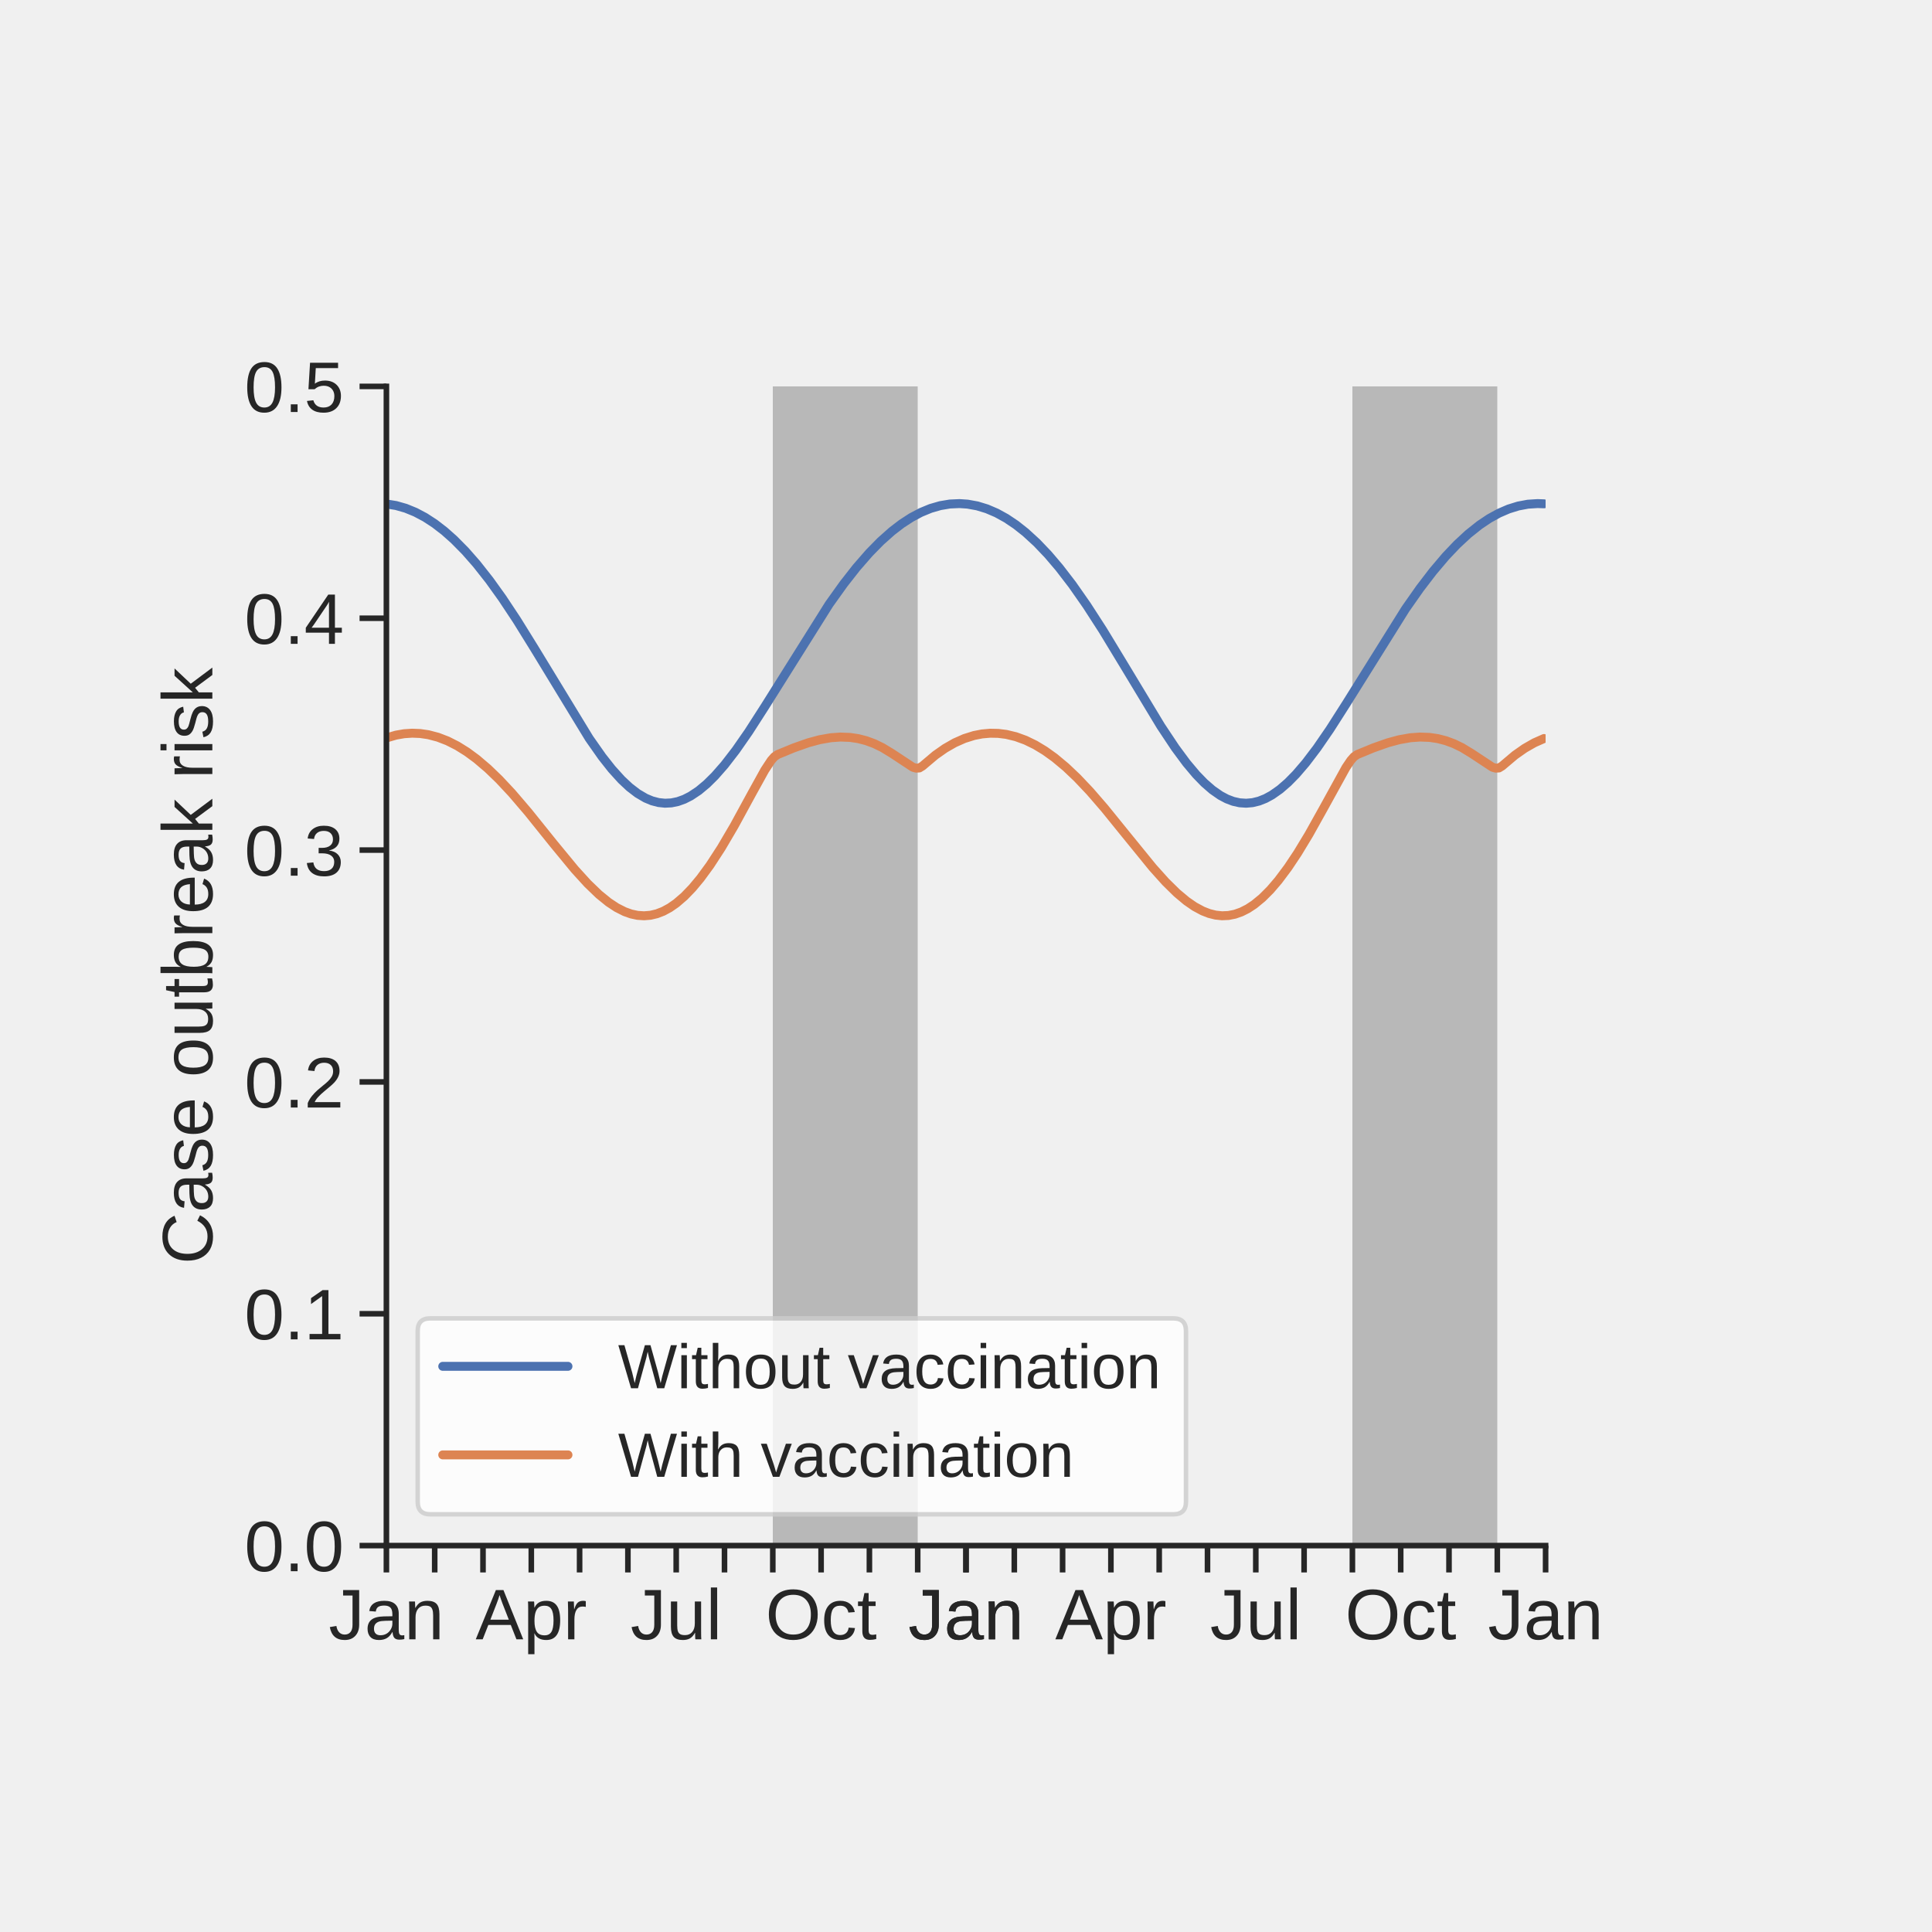
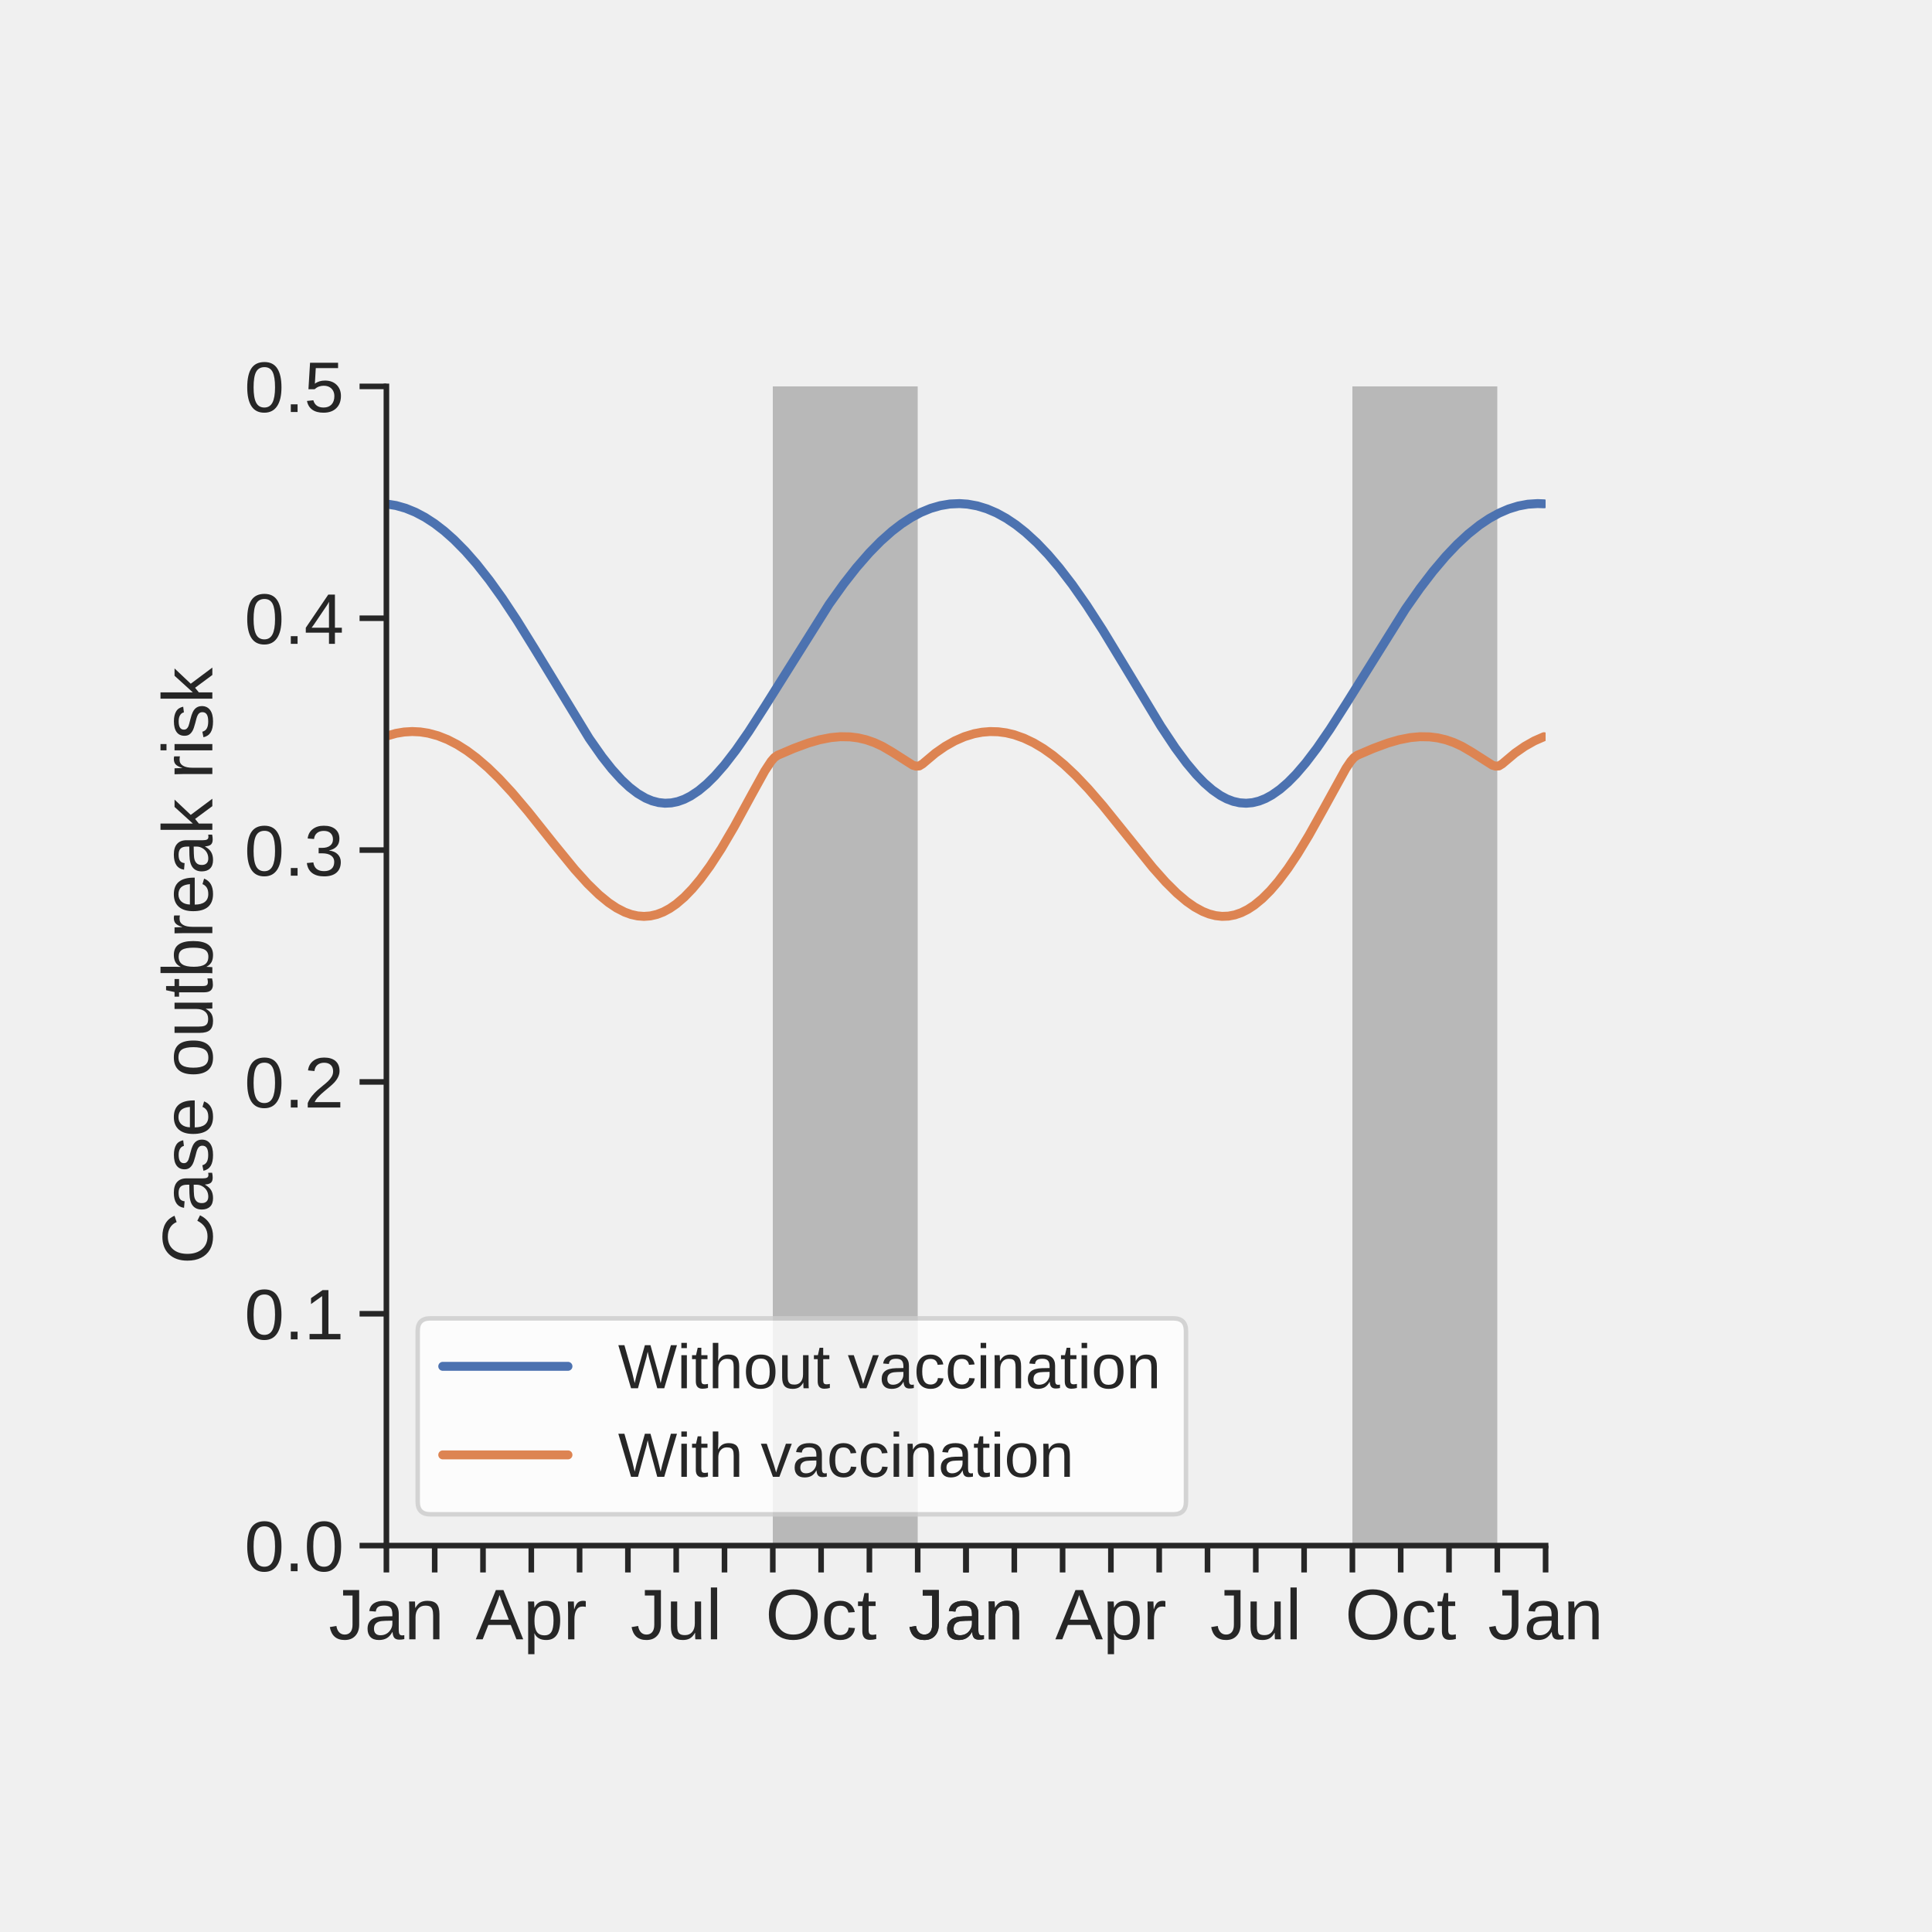
<svg xmlns="http://www.w3.org/2000/svg" xmlns:xlink="http://www.w3.org/1999/xlink" width="432pt" height="432pt" viewBox="0 0 432 432" version="1.1">
  <defs>
    <style type="text/css">*{stroke-linejoin: round; stroke-linecap: butt}</style>
  </defs>
  <g id="figure_1">
    <g id="patch_1">
      <path d="M 0 432  L 432 432  L 432 0  L 0 0  L 0 432  z " style="fill: none" />
    </g>
    <g id="axes_1">
      <g id="patch_2">
        <path d="M 86.4 345.6  L 345.6 345.6  L 345.6 86.4  L 86.4 86.4  L 86.4 345.6  z " style="fill: none" />
      </g>
      <g id="matplotlib.axis_1">
        <g id="xtick_1">
          <g id="line2d_1">
            <defs>
-               <path id="m62bae10546" d="M 0 0  L 0 6  " style="stroke: #262626; stroke-width: 1.25" />
+               <path id="m9ab59acb07" d="M 0 0  L 0 6  " style="stroke: #262626; stroke-width: 1.25" />
            </defs>
            <g>
-               <use xlink:href="#m62bae10546" x="86.4" y="345.6" style="fill: #262626; stroke: #262626; stroke-width: 1.25" />
+               <use xlink:href="#m9ab59acb07" x="86.4" y="345.6" style="fill: #262626; stroke: #262626; stroke-width: 1.25" />
            </g>
          </g>
          <g id="text_1">
            <text style="fill: #262626; font: 16px 'Arial', 'DejaVu Sans', 'Liberation Sans', 'Bitstream Vera Sans', sans-serif; text-anchor: middle" x="86.4" y="366.553" transform="rotate(-0 86.4 366.5525)">Jan</text>
          </g>
        </g>
        <g id="xtick_2">
          <g id="line2d_2">
            <g>
-               <use xlink:href="#m62bae10546" x="97.2" y="345.6" style="fill: #262626; stroke: #262626; stroke-width: 1.25" />
+               <use xlink:href="#m9ab59acb07" x="97.2" y="345.6" style="fill: #262626; stroke: #262626; stroke-width: 1.25" />
            </g>
          </g>
        </g>
        <g id="xtick_3">
          <g id="line2d_3">
            <g>
-               <use xlink:href="#m62bae10546" x="108" y="345.6" style="fill: #262626; stroke: #262626; stroke-width: 1.25" />
+               <use xlink:href="#m9ab59acb07" x="108" y="345.6" style="fill: #262626; stroke: #262626; stroke-width: 1.25" />
            </g>
          </g>
        </g>
        <g id="xtick_4">
          <g id="line2d_4">
            <g>
-               <use xlink:href="#m62bae10546" x="118.8" y="345.6" style="fill: #262626; stroke: #262626; stroke-width: 1.25" />
+               <use xlink:href="#m9ab59acb07" x="118.8" y="345.6" style="fill: #262626; stroke: #262626; stroke-width: 1.25" />
            </g>
          </g>
          <g id="text_2">
            <text style="fill: #262626; font: 16px 'Arial', 'DejaVu Sans', 'Liberation Sans', 'Bitstream Vera Sans', sans-serif; text-anchor: middle" x="118.8" y="366.553" transform="rotate(-0 118.8 366.5525)">Apr</text>
          </g>
        </g>
        <g id="xtick_5">
          <g id="line2d_5">
            <g>
-               <use xlink:href="#m62bae10546" x="129.6" y="345.6" style="fill: #262626; stroke: #262626; stroke-width: 1.25" />
+               <use xlink:href="#m9ab59acb07" x="129.6" y="345.6" style="fill: #262626; stroke: #262626; stroke-width: 1.25" />
            </g>
          </g>
        </g>
        <g id="xtick_6">
          <g id="line2d_6">
            <g>
-               <use xlink:href="#m62bae10546" x="140.4" y="345.6" style="fill: #262626; stroke: #262626; stroke-width: 1.25" />
+               <use xlink:href="#m9ab59acb07" x="140.4" y="345.6" style="fill: #262626; stroke: #262626; stroke-width: 1.25" />
            </g>
          </g>
        </g>
        <g id="xtick_7">
          <g id="line2d_7">
            <g>
-               <use xlink:href="#m62bae10546" x="151.2" y="345.6" style="fill: #262626; stroke: #262626; stroke-width: 1.25" />
+               <use xlink:href="#m9ab59acb07" x="151.2" y="345.6" style="fill: #262626; stroke: #262626; stroke-width: 1.25" />
            </g>
          </g>
          <g id="text_3">
            <text style="fill: #262626; font: 16px 'Arial', 'DejaVu Sans', 'Liberation Sans', 'Bitstream Vera Sans', sans-serif; text-anchor: middle" x="151.2" y="366.553" transform="rotate(-0 151.2 366.5525)">Jul</text>
          </g>
        </g>
        <g id="xtick_8">
          <g id="line2d_8">
            <g>
-               <use xlink:href="#m62bae10546" x="162" y="345.6" style="fill: #262626; stroke: #262626; stroke-width: 1.25" />
+               <use xlink:href="#m9ab59acb07" x="162" y="345.6" style="fill: #262626; stroke: #262626; stroke-width: 1.25" />
            </g>
          </g>
        </g>
        <g id="xtick_9">
          <g id="line2d_9">
            <g>
-               <use xlink:href="#m62bae10546" x="172.8" y="345.6" style="fill: #262626; stroke: #262626; stroke-width: 1.25" />
+               <use xlink:href="#m9ab59acb07" x="172.8" y="345.6" style="fill: #262626; stroke: #262626; stroke-width: 1.25" />
            </g>
          </g>
        </g>
        <g id="xtick_10">
          <g id="line2d_10">
            <g>
-               <use xlink:href="#m62bae10546" x="183.6" y="345.6" style="fill: #262626; stroke: #262626; stroke-width: 1.25" />
+               <use xlink:href="#m9ab59acb07" x="183.6" y="345.6" style="fill: #262626; stroke: #262626; stroke-width: 1.25" />
            </g>
          </g>
          <g id="text_4">
            <text style="fill: #262626; font: 16px 'Arial', 'DejaVu Sans', 'Liberation Sans', 'Bitstream Vera Sans', sans-serif; text-anchor: middle" x="183.6" y="366.553" transform="rotate(-0 183.6 366.5525)">Oct</text>
          </g>
        </g>
        <g id="xtick_11">
          <g id="line2d_11">
            <g>
-               <use xlink:href="#m62bae10546" x="194.4" y="345.6" style="fill: #262626; stroke: #262626; stroke-width: 1.25" />
+               <use xlink:href="#m9ab59acb07" x="194.4" y="345.6" style="fill: #262626; stroke: #262626; stroke-width: 1.25" />
            </g>
          </g>
        </g>
        <g id="xtick_12">
          <g id="line2d_12">
            <g>
-               <use xlink:href="#m62bae10546" x="205.2" y="345.6" style="fill: #262626; stroke: #262626; stroke-width: 1.25" />
+               <use xlink:href="#m9ab59acb07" x="205.2" y="345.6" style="fill: #262626; stroke: #262626; stroke-width: 1.25" />
            </g>
          </g>
        </g>
        <g id="xtick_13">
          <g id="line2d_13">
            <g>
-               <use xlink:href="#m62bae10546" x="216" y="345.6" style="fill: #262626; stroke: #262626; stroke-width: 1.25" />
+               <use xlink:href="#m9ab59acb07" x="216" y="345.6" style="fill: #262626; stroke: #262626; stroke-width: 1.25" />
            </g>
          </g>
          <g id="text_5">
            <text style="fill: #262626; font: 16px 'Arial', 'DejaVu Sans', 'Liberation Sans', 'Bitstream Vera Sans', sans-serif; text-anchor: middle" x="216" y="366.553" transform="rotate(-0 216 366.5525)">Jan</text>
          </g>
        </g>
        <g id="xtick_14">
          <g id="line2d_14">
            <g>
-               <use xlink:href="#m62bae10546" x="216" y="345.6" style="fill: #262626; stroke: #262626; stroke-width: 1.25" />
+               <use xlink:href="#m9ab59acb07" x="216" y="345.6" style="fill: #262626; stroke: #262626; stroke-width: 1.25" />
            </g>
          </g>
          <g id="text_6">
            <text style="fill: #262626; font: 16px 'Arial', 'DejaVu Sans', 'Liberation Sans', 'Bitstream Vera Sans', sans-serif; text-anchor: middle" x="216" y="366.553" transform="rotate(-0 216 366.5525)">Jan</text>
          </g>
        </g>
        <g id="xtick_15">
          <g id="line2d_15">
            <g>
-               <use xlink:href="#m62bae10546" x="226.8" y="345.6" style="fill: #262626; stroke: #262626; stroke-width: 1.25" />
+               <use xlink:href="#m9ab59acb07" x="226.8" y="345.6" style="fill: #262626; stroke: #262626; stroke-width: 1.25" />
            </g>
          </g>
        </g>
        <g id="xtick_16">
          <g id="line2d_16">
            <g>
-               <use xlink:href="#m62bae10546" x="237.6" y="345.6" style="fill: #262626; stroke: #262626; stroke-width: 1.25" />
+               <use xlink:href="#m9ab59acb07" x="237.6" y="345.6" style="fill: #262626; stroke: #262626; stroke-width: 1.25" />
            </g>
          </g>
        </g>
        <g id="xtick_17">
          <g id="line2d_17">
            <g>
-               <use xlink:href="#m62bae10546" x="248.4" y="345.6" style="fill: #262626; stroke: #262626; stroke-width: 1.25" />
+               <use xlink:href="#m9ab59acb07" x="248.4" y="345.6" style="fill: #262626; stroke: #262626; stroke-width: 1.25" />
            </g>
          </g>
          <g id="text_7">
            <text style="fill: #262626; font: 16px 'Arial', 'DejaVu Sans', 'Liberation Sans', 'Bitstream Vera Sans', sans-serif; text-anchor: middle" x="248.4" y="366.553" transform="rotate(-0 248.4 366.5525)">Apr</text>
          </g>
        </g>
        <g id="xtick_18">
          <g id="line2d_18">
            <g>
-               <use xlink:href="#m62bae10546" x="259.2" y="345.6" style="fill: #262626; stroke: #262626; stroke-width: 1.25" />
+               <use xlink:href="#m9ab59acb07" x="259.2" y="345.6" style="fill: #262626; stroke: #262626; stroke-width: 1.25" />
            </g>
          </g>
        </g>
        <g id="xtick_19">
          <g id="line2d_19">
            <g>
-               <use xlink:href="#m62bae10546" x="270" y="345.6" style="fill: #262626; stroke: #262626; stroke-width: 1.25" />
+               <use xlink:href="#m9ab59acb07" x="270" y="345.6" style="fill: #262626; stroke: #262626; stroke-width: 1.25" />
            </g>
          </g>
        </g>
        <g id="xtick_20">
          <g id="line2d_20">
            <g>
-               <use xlink:href="#m62bae10546" x="280.8" y="345.6" style="fill: #262626; stroke: #262626; stroke-width: 1.25" />
+               <use xlink:href="#m9ab59acb07" x="280.8" y="345.6" style="fill: #262626; stroke: #262626; stroke-width: 1.25" />
            </g>
          </g>
          <g id="text_8">
            <text style="fill: #262626; font: 16px 'Arial', 'DejaVu Sans', 'Liberation Sans', 'Bitstream Vera Sans', sans-serif; text-anchor: middle" x="280.8" y="366.553" transform="rotate(-0 280.8 366.5525)">Jul</text>
          </g>
        </g>
        <g id="xtick_21">
          <g id="line2d_21">
            <g>
-               <use xlink:href="#m62bae10546" x="291.6" y="345.6" style="fill: #262626; stroke: #262626; stroke-width: 1.25" />
+               <use xlink:href="#m9ab59acb07" x="291.6" y="345.6" style="fill: #262626; stroke: #262626; stroke-width: 1.25" />
            </g>
          </g>
        </g>
        <g id="xtick_22">
          <g id="line2d_22">
            <g>
-               <use xlink:href="#m62bae10546" x="302.4" y="345.6" style="fill: #262626; stroke: #262626; stroke-width: 1.25" />
+               <use xlink:href="#m9ab59acb07" x="302.4" y="345.6" style="fill: #262626; stroke: #262626; stroke-width: 1.25" />
            </g>
          </g>
        </g>
        <g id="xtick_23">
          <g id="line2d_23">
            <g>
-               <use xlink:href="#m62bae10546" x="313.2" y="345.6" style="fill: #262626; stroke: #262626; stroke-width: 1.25" />
+               <use xlink:href="#m9ab59acb07" x="313.2" y="345.6" style="fill: #262626; stroke: #262626; stroke-width: 1.25" />
            </g>
          </g>
          <g id="text_9">
            <text style="fill: #262626; font: 16px 'Arial', 'DejaVu Sans', 'Liberation Sans', 'Bitstream Vera Sans', sans-serif; text-anchor: middle" x="313.2" y="366.553" transform="rotate(-0 313.2 366.5525)">Oct</text>
          </g>
        </g>
        <g id="xtick_24">
          <g id="line2d_24">
            <g>
-               <use xlink:href="#m62bae10546" x="324" y="345.6" style="fill: #262626; stroke: #262626; stroke-width: 1.25" />
+               <use xlink:href="#m9ab59acb07" x="324" y="345.6" style="fill: #262626; stroke: #262626; stroke-width: 1.25" />
            </g>
          </g>
        </g>
        <g id="xtick_25">
          <g id="line2d_25">
            <g>
-               <use xlink:href="#m62bae10546" x="334.8" y="345.6" style="fill: #262626; stroke: #262626; stroke-width: 1.25" />
+               <use xlink:href="#m9ab59acb07" x="334.8" y="345.6" style="fill: #262626; stroke: #262626; stroke-width: 1.25" />
            </g>
          </g>
        </g>
        <g id="xtick_26">
          <g id="line2d_26">
            <g>
-               <use xlink:href="#m62bae10546" x="345.6" y="345.6" style="fill: #262626; stroke: #262626; stroke-width: 1.25" />
+               <use xlink:href="#m9ab59acb07" x="345.6" y="345.6" style="fill: #262626; stroke: #262626; stroke-width: 1.25" />
            </g>
          </g>
          <g id="text_10">
            <text style="fill: #262626; font: 16px 'Arial', 'DejaVu Sans', 'Liberation Sans', 'Bitstream Vera Sans', sans-serif; text-anchor: middle" x="345.6" y="366.553" transform="rotate(-0 345.6 366.5525)">Jan</text>
          </g>
        </g>
        <g id="text_11">
          <text style="fill: #262626; font: 16px 'Arial', 'DejaVu Sans', 'Liberation Sans', 'Bitstream Vera Sans', sans-serif; text-anchor: middle" x="216" y="385.185" transform="rotate(-0 216 385.185)"> </text>
        </g>
      </g>
      <g id="matplotlib.axis_2">
        <g id="ytick_1">
          <g id="line2d_27">
            <defs>
-               <path id="m441a04573f" d="M 0 0  L -6 0  " style="stroke: #262626; stroke-width: 1.25" />
+               <path id="m6a3a3af0d2" d="M 0 0  L -6 0  " style="stroke: #262626; stroke-width: 1.25" />
            </defs>
            <g>
-               <use xlink:href="#m441a04573f" x="86.4" y="345.6" style="fill: #262626; stroke: #262626; stroke-width: 1.25" />
+               <use xlink:href="#m6a3a3af0d2" x="86.4" y="345.6" style="fill: #262626; stroke: #262626; stroke-width: 1.25" />
            </g>
          </g>
          <g id="text_12">
            <text style="fill: #262626; font: 16px 'Arial', 'DejaVu Sans', 'Liberation Sans', 'Bitstream Vera Sans', sans-serif; text-anchor: end" x="76.9" y="351.326" transform="rotate(-0 76.9 351.3263)">0.0</text>
          </g>
        </g>
        <g id="ytick_2">
          <g id="line2d_28">
            <g>
-               <use xlink:href="#m441a04573f" x="86.4" y="293.76" style="fill: #262626; stroke: #262626; stroke-width: 1.25" />
+               <use xlink:href="#m6a3a3af0d2" x="86.4" y="293.76" style="fill: #262626; stroke: #262626; stroke-width: 1.25" />
            </g>
          </g>
          <g id="text_13">
            <text style="fill: #262626; font: 16px 'Arial', 'DejaVu Sans', 'Liberation Sans', 'Bitstream Vera Sans', sans-serif; text-anchor: end" x="76.9" y="299.486" transform="rotate(-0 76.9 299.4862)">0.1</text>
          </g>
        </g>
        <g id="ytick_3">
          <g id="line2d_29">
            <g>
-               <use xlink:href="#m441a04573f" x="86.4" y="241.92" style="fill: #262626; stroke: #262626; stroke-width: 1.25" />
+               <use xlink:href="#m6a3a3af0d2" x="86.4" y="241.92" style="fill: #262626; stroke: #262626; stroke-width: 1.25" />
            </g>
          </g>
          <g id="text_14">
            <text style="fill: #262626; font: 16px 'Arial', 'DejaVu Sans', 'Liberation Sans', 'Bitstream Vera Sans', sans-serif; text-anchor: end" x="76.9" y="247.646" transform="rotate(-0 76.9 247.6463)">0.2</text>
          </g>
        </g>
        <g id="ytick_4">
          <g id="line2d_30">
            <g>
-               <use xlink:href="#m441a04573f" x="86.4" y="190.08" style="fill: #262626; stroke: #262626; stroke-width: 1.25" />
+               <use xlink:href="#m6a3a3af0d2" x="86.4" y="190.08" style="fill: #262626; stroke: #262626; stroke-width: 1.25" />
            </g>
          </g>
          <g id="text_15">
            <text style="fill: #262626; font: 16px 'Arial', 'DejaVu Sans', 'Liberation Sans', 'Bitstream Vera Sans', sans-serif; text-anchor: end" x="76.9" y="195.806" transform="rotate(-0 76.9 195.8063)">0.3</text>
          </g>
        </g>
        <g id="ytick_5">
          <g id="line2d_31">
            <g>
-               <use xlink:href="#m441a04573f" x="86.4" y="138.24" style="fill: #262626; stroke: #262626; stroke-width: 1.25" />
+               <use xlink:href="#m6a3a3af0d2" x="86.4" y="138.24" style="fill: #262626; stroke: #262626; stroke-width: 1.25" />
            </g>
          </g>
          <g id="text_16">
            <text style="fill: #262626; font: 16px 'Arial', 'DejaVu Sans', 'Liberation Sans', 'Bitstream Vera Sans', sans-serif; text-anchor: end" x="76.9" y="143.966" transform="rotate(-0 76.9 143.9663)">0.4</text>
          </g>
        </g>
        <g id="ytick_6">
          <g id="line2d_32">
            <g>
-               <use xlink:href="#m441a04573f" x="86.4" y="86.4" style="fill: #262626; stroke: #262626; stroke-width: 1.25" />
+               <use xlink:href="#m6a3a3af0d2" x="86.4" y="86.4" style="fill: #262626; stroke: #262626; stroke-width: 1.25" />
            </g>
          </g>
          <g id="text_17">
            <text style="fill: #262626; font: 16px 'Arial', 'DejaVu Sans', 'Liberation Sans', 'Bitstream Vera Sans', sans-serif; text-anchor: end" x="76.9" y="92.126" transform="rotate(-0 76.9 92.12625)">0.5</text>
          </g>
        </g>
        <g id="text_18">
          <text style="fill: #262626; font: 16px 'Arial', 'DejaVu Sans', 'Liberation Sans', 'Bitstream Vera Sans', sans-serif; text-anchor: middle" x="47.48" y="216" transform="rotate(-90 47.48 216)">Case outbreak risk</text>
        </g>
      </g>
      <g id="PolyCollection_1">
        <defs>
-           <path id="m794952648c" d="M 205.2 -86.4  L 172.8 -86.4  L 172.8 -345.6  L 205.2 -345.6  L 205.2 -345.6  L 205.2 -86.4  z " />
+           <path id="ma3eba15ab6" d="M 205.2 -86.4  L 172.8 -86.4  L 172.8 -345.6  L 205.2 -345.6  L 205.2 -345.6  L 205.2 -86.4  z " />
        </defs>
-         <g clip-path="url(#p833a8a1f81)">
-           <use xlink:href="#m794952648c" x="0" y="432" style="fill: #808080; fill-opacity: 0.5" />
+         <g clip-path="url(#p07a10c3f4f)">
+           <use xlink:href="#ma3eba15ab6" x="0" y="432" style="fill: #808080; fill-opacity: 0.5" />
        </g>
      </g>
      <g id="PolyCollection_2">
        <defs>
-           <path id="m7e83b7862b" d="M 334.8 -86.4  L 302.4 -86.4  L 302.4 -345.6  L 334.8 -345.6  L 334.8 -345.6  L 334.8 -86.4  z " />
+           <path id="m160ce6a5ff" d="M 334.8 -86.4  L 302.4 -86.4  L 302.4 -345.6  L 334.8 -345.6  L 334.8 -345.6  L 334.8 -86.4  z " />
        </defs>
-         <g clip-path="url(#p833a8a1f81)">
-           <use xlink:href="#m7e83b7862b" x="0" y="432" style="fill: #808080; fill-opacity: 0.5" />
+         <g clip-path="url(#p07a10c3f4f)">
+           <use xlink:href="#m160ce6a5ff" x="0" y="432" style="fill: #808080; fill-opacity: 0.5" />
        </g>
      </g>
      <g id="line2d_33">
-         <path d="M 86.4 112.687  L 88.56 113.036  L 90.72 113.651  L 92.88 114.533  L 95.04 115.678  L 97.2 117.085  L 99.36 118.751  L 101.52 120.669  L 104.04 123.219  L 106.56 126.091  L 109.44 129.744  L 112.32 133.758  L 115.56 138.648  L 119.52 145.034  L 131.76 165.124  L 134.64 169.223  L 136.8 171.961  L 138.96 174.347  L 140.76 176.032  L 142.56 177.412  L 144.36 178.469  L 145.8 179.07  L 147.24 179.449  L 148.68 179.602  L 150.12 179.529  L 151.56 179.232  L 153 178.715  L 154.44 177.985  L 156.24 176.784  L 158.04 175.282  L 159.84 173.502  L 162 171.039  L 164.52 167.775  L 167.4 163.636  L 171 158.032  L 185.4 135.1  L 188.64 130.572  L 191.52 126.897  L 194.4 123.593  L 196.92 121.029  L 199.44 118.787  L 201.6 117.13  L 203.76 115.725  L 205.92 114.577  L 208.08 113.687  L 210.24 113.061  L 212.4 112.699  L 214.56 112.603  L 216.36 112.727  L 218.52 113.12  L 220.68 113.78  L 222.84 114.705  L 225 115.895  L 227.16 117.345  L 229.32 119.053  L 231.84 121.364  L 234.36 124.007  L 236.88 126.968  L 239.76 130.715  L 243 135.348  L 246.6 140.926  L 251.28 148.64  L 259.56 162.357  L 262.8 167.231  L 265.32 170.633  L 267.48 173.201  L 269.28 175.056  L 271.08 176.621  L 272.88 177.875  L 274.32 178.64  L 275.76 179.186  L 277.2 179.508  L 278.64 179.605  L 280.08 179.476  L 281.52 179.124  L 282.96 178.553  L 284.4 177.77  L 286.2 176.507  L 288 174.947  L 289.8 173.115  L 291.96 170.596  L 294.48 167.279  L 297.36 163.093  L 300.96 157.454  L 314.28 136.156  L 317.52 131.544  L 320.4 127.783  L 323.28 124.382  L 325.8 121.729  L 328.32 119.394  L 330.84 117.389  L 333 115.942  L 335.16 114.75  L 337.32 113.817  L 339.48 113.147  L 341.64 112.741  L 343.8 112.601  L 345.24 112.655  L 345.24 112.655  " clip-path="url(#p833a8a1f81)" style="fill: none; stroke: #4c72b0; stroke-width: 2; stroke-linecap: round" />
+         <path d="M 86.4 112.687  L 88.56 113.036  L 90.72 113.651  L 92.88 114.533  L 95.04 115.678  L 97.2 117.085  L 99.36 118.751  L 101.52 120.669  L 104.04 123.219  L 106.56 126.091  L 109.44 129.744  L 112.32 133.758  L 115.56 138.648  L 119.52 145.034  L 131.76 165.124  L 134.64 169.223  L 136.8 171.961  L 138.96 174.347  L 140.76 176.032  L 142.56 177.412  L 144.36 178.469  L 145.8 179.07  L 147.24 179.449  L 148.68 179.602  L 150.12 179.529  L 151.56 179.232  L 153 178.715  L 154.44 177.985  L 156.24 176.784  L 158.04 175.282  L 159.84 173.502  L 162 171.039  L 164.52 167.775  L 167.4 163.636  L 171 158.032  L 185.4 135.1  L 188.64 130.572  L 191.52 126.897  L 194.4 123.593  L 196.92 121.029  L 199.44 118.787  L 201.6 117.13  L 203.76 115.725  L 205.92 114.577  L 208.08 113.687  L 210.24 113.061  L 212.4 112.699  L 214.56 112.603  L 216.36 112.727  L 218.52 113.12  L 220.68 113.78  L 222.84 114.705  L 225 115.895  L 227.16 117.345  L 229.32 119.053  L 231.84 121.364  L 234.36 124.007  L 236.88 126.968  L 239.76 130.715  L 243 135.348  L 246.6 140.926  L 251.28 148.64  L 259.56 162.357  L 262.8 167.231  L 265.32 170.633  L 267.48 173.201  L 269.28 175.056  L 271.08 176.621  L 272.88 177.875  L 274.32 178.64  L 275.76 179.186  L 277.2 179.508  L 278.64 179.605  L 280.08 179.476  L 281.52 179.124  L 282.96 178.553  L 284.4 177.77  L 286.2 176.507  L 288 174.947  L 289.8 173.115  L 291.96 170.596  L 294.48 167.279  L 297.36 163.093  L 300.96 157.454  L 314.28 136.156  L 317.52 131.544  L 320.4 127.783  L 323.28 124.382  L 325.8 121.729  L 328.32 119.394  L 330.84 117.389  L 333 115.942  L 335.16 114.75  L 337.32 113.817  L 339.48 113.147  L 341.64 112.741  L 343.8 112.601  L 345.24 112.655  L 345.24 112.655  " clip-path="url(#p07a10c3f4f)" style="fill: none; stroke: #4c72b0; stroke-width: 2; stroke-linecap: round" />
      </g>
      <g id="line2d_34">
-         <path d="M 86.4 165.005  L 88.56 164.375  L 90.36 164.062  L 92.16 163.943  L 93.96 164.016  L 95.76 164.279  L 97.92 164.844  L 100.08 165.676  L 102.24 166.77  L 104.4 168.117  L 106.56 169.706  L 109.08 171.849  L 111.6 174.277  L 114.48 177.357  L 118.08 181.566  L 123.84 188.732  L 128.52 194.41  L 131.4 197.574  L 133.92 200.001  L 136.08 201.754  L 137.88 202.942  L 139.68 203.853  L 141.12 204.366  L 142.56 204.675  L 144 204.774  L 145.44 204.656  L 146.88 204.317  L 148.32 203.757  L 149.76 202.975  L 151.2 201.977  L 153 200.431  L 154.8 198.569  L 156.6 196.41  L 158.76 193.46  L 161.28 189.583  L 164.16 184.682  L 168.12 177.417  L 171 172.211  L 172.44 170.025  L 173.16 169.208  L 173.88 168.717  L 177.48 167.234  L 180.72 166.091  L 183.24 165.407  L 185.76 164.962  L 187.92 164.806  L 190.08 164.889  L 191.88 165.156  L 193.68 165.617  L 195.48 166.281  L 197.28 167.154  L 199.44 168.465  L 204.12 171.551  L 204.84 171.761  L 205.56 171.72  L 206.28 171.278  L 209.16 168.845  L 211.32 167.33  L 213.48 166.094  L 215.64 165.137  L 217.8 164.46  L 219.6 164.109  L 221.4 163.951  L 223.2 163.986  L 225 164.211  L 227.16 164.731  L 229.32 165.519  L 231.48 166.57  L 233.64 167.875  L 235.8 169.425  L 238.32 171.525  L 240.84 173.914  L 243.72 176.956  L 246.96 180.699  L 251.64 186.474  L 257.76 193.992  L 260.64 197.199  L 263.16 199.678  L 265.32 201.485  L 267.12 202.726  L 268.92 203.694  L 270.36 204.256  L 271.8 204.617  L 273.24 204.77  L 274.68 204.706  L 276.12 204.423  L 277.56 203.917  L 279 203.191  L 280.44 202.246  L 282.24 200.766  L 284.04 198.966  L 285.84 196.864  L 288 193.977  L 290.16 190.734  L 292.68 186.571  L 295.92 180.765  L 300.96 171.618  L 302.04 170.025  L 302.76 169.208  L 303.48 168.717  L 307.08 167.234  L 310.32 166.091  L 312.84 165.407  L 315.36 164.962  L 317.52 164.806  L 319.68 164.889  L 321.48 165.156  L 323.28 165.617  L 325.08 166.281  L 326.88 167.154  L 329.04 168.465  L 333.72 171.551  L 334.44 171.761  L 335.16 171.72  L 335.88 171.278  L 338.76 168.845  L 340.92 167.33  L 343.08 166.094  L 345.24 165.137  L 345.24 165.137  " clip-path="url(#p833a8a1f81)" style="fill: none; stroke: #dd8452; stroke-width: 2; stroke-linecap: round" />
+         <path d="M 86.4 164.596  L 88.56 163.979  L 90.36 163.68  L 92.16 163.574  L 93.96 163.661  L 95.76 163.939  L 97.92 164.523  L 100.08 165.375  L 102.24 166.489  L 104.4 167.857  L 106.56 169.469  L 109.08 171.638  L 111.6 174.093  L 114.48 177.204  L 118.08 181.453  L 123.84 188.682  L 128.52 194.41  L 131.4 197.604  L 133.92 200.055  L 136.08 201.827  L 137.88 203.031  L 139.68 203.956  L 141.12 204.48  L 142.56 204.8  L 144 204.908  L 145.44 204.799  L 146.88 204.468  L 148.32 203.915  L 149.76 203.14  L 151.2 202.148  L 153 200.609  L 154.8 198.752  L 156.6 196.598  L 158.76 193.653  L 161.28 189.78  L 164.16 184.881  L 168.12 177.615  L 171 172.405  L 172.44 170.212  L 173.16 169.389  L 173.88 168.888  L 177.48 167.348  L 180.72 166.151  L 183.24 165.421  L 185.76 164.928  L 187.92 164.73  L 190.08 164.767  L 191.88 164.995  L 193.68 165.416  L 195.48 166.039  L 197.28 166.869  L 199.44 168.126  L 204.12 171.11  L 204.84 171.31  L 205.56 171.263  L 206.28 170.822  L 209.16 168.399  L 211.32 166.895  L 213.48 165.67  L 215.64 164.726  L 217.8 164.063  L 219.6 163.724  L 221.4 163.579  L 223.2 163.628  L 225 163.868  L 226.8 164.298  L 228.96 165.062  L 231.12 166.089  L 233.28 167.374  L 235.44 168.905  L 237.96 170.988  L 240.48 173.364  L 243.36 176.399  L 246.6 180.144  L 251.28 185.949  L 257.76 193.988  L 260.64 197.225  L 263.16 199.728  L 265.32 201.555  L 267.12 202.811  L 268.92 203.794  L 270.36 204.368  L 271.8 204.739  L 273.24 204.901  L 274.68 204.846  L 276.12 204.571  L 277.56 204.074  L 279 203.355  L 280.44 202.416  L 282.24 200.942  L 284.04 199.148  L 285.84 197.052  L 288 194.169  L 290.16 190.93  L 292.68 186.769  L 295.92 180.964  L 300.96 171.811  L 302.04 170.212  L 302.76 169.389  L 303.48 168.888  L 307.08 167.348  L 310.32 166.151  L 312.84 165.421  L 315.36 164.928  L 317.52 164.73  L 319.68 164.767  L 321.48 164.995  L 323.28 165.416  L 325.08 166.039  L 326.88 166.869  L 329.04 168.126  L 333.72 171.11  L 334.44 171.31  L 335.16 171.263  L 335.88 170.822  L 338.76 168.399  L 340.92 166.895  L 343.08 165.67  L 345.24 164.726  L 345.24 164.726  " clip-path="url(#p07a10c3f4f)" style="fill: none; stroke: #dd8452; stroke-width: 2; stroke-linecap: round" />
      </g>
      <g id="patch_3">
        <path d="M 86.4 345.6  L 86.4 86.4  " style="fill: none; stroke: #262626; stroke-width: 1.25; stroke-linejoin: miter; stroke-linecap: square" />
      </g>
      <g id="patch_4">
        <path d="M 86.4 345.6  L 345.6 345.6  " style="fill: none; stroke: #262626; stroke-width: 1.25; stroke-linejoin: miter; stroke-linecap: square" />
      </g>
      <g id="legend_1">
        <g id="patch_5">
          <path d="M 96.2 338.6  L 262.387 338.6  Q 265.187 338.6 265.187 335.8  L 265.187 297.593  Q 265.187 294.793 262.387 294.793  L 96.2 294.793  Q 93.4 294.793 93.4 297.593  L 93.4 335.8  Q 93.4 338.6 96.2 338.6  z " style="fill: #ffffff; opacity: 0.8; stroke: #cccccc; stroke-linejoin: miter" />
        </g>
        <g id="line2d_35">
          <path d="M 99 305.514  L 113 305.514  L 127 305.514  " style="fill: none; stroke: #4c72b0; stroke-width: 2; stroke-linecap: round" />
        </g>
        <g id="text_19">
          <text style="fill: #262626; font: 14px 'Arial', 'DejaVu Sans', 'Liberation Sans', 'Bitstream Vera Sans', sans-serif; text-anchor: start" x="138.2" y="310.414" transform="rotate(-0 138.2 310.4141)">Without vaccination</text>
        </g>
        <g id="line2d_36">
          <path d="M 99 325.317  L 113 325.317  L 127 325.317  " style="fill: none; stroke: #dd8452; stroke-width: 2; stroke-linecap: round" />
        </g>
        <g id="text_20">
          <text style="fill: #262626; font: 14px 'Arial', 'DejaVu Sans', 'Liberation Sans', 'Bitstream Vera Sans', sans-serif; text-anchor: start" x="138.2" y="330.217" transform="rotate(-0 138.2 330.2175)">With vaccination</text>
        </g>
      </g>
    </g>
  </g>
  <defs>
-     <clipPath id="p833a8a1f81">
+     <clipPath id="p07a10c3f4f">
      <rect x="86.4" y="86.4" width="259.2" height="259.2" />
    </clipPath>
  </defs>
</svg>
